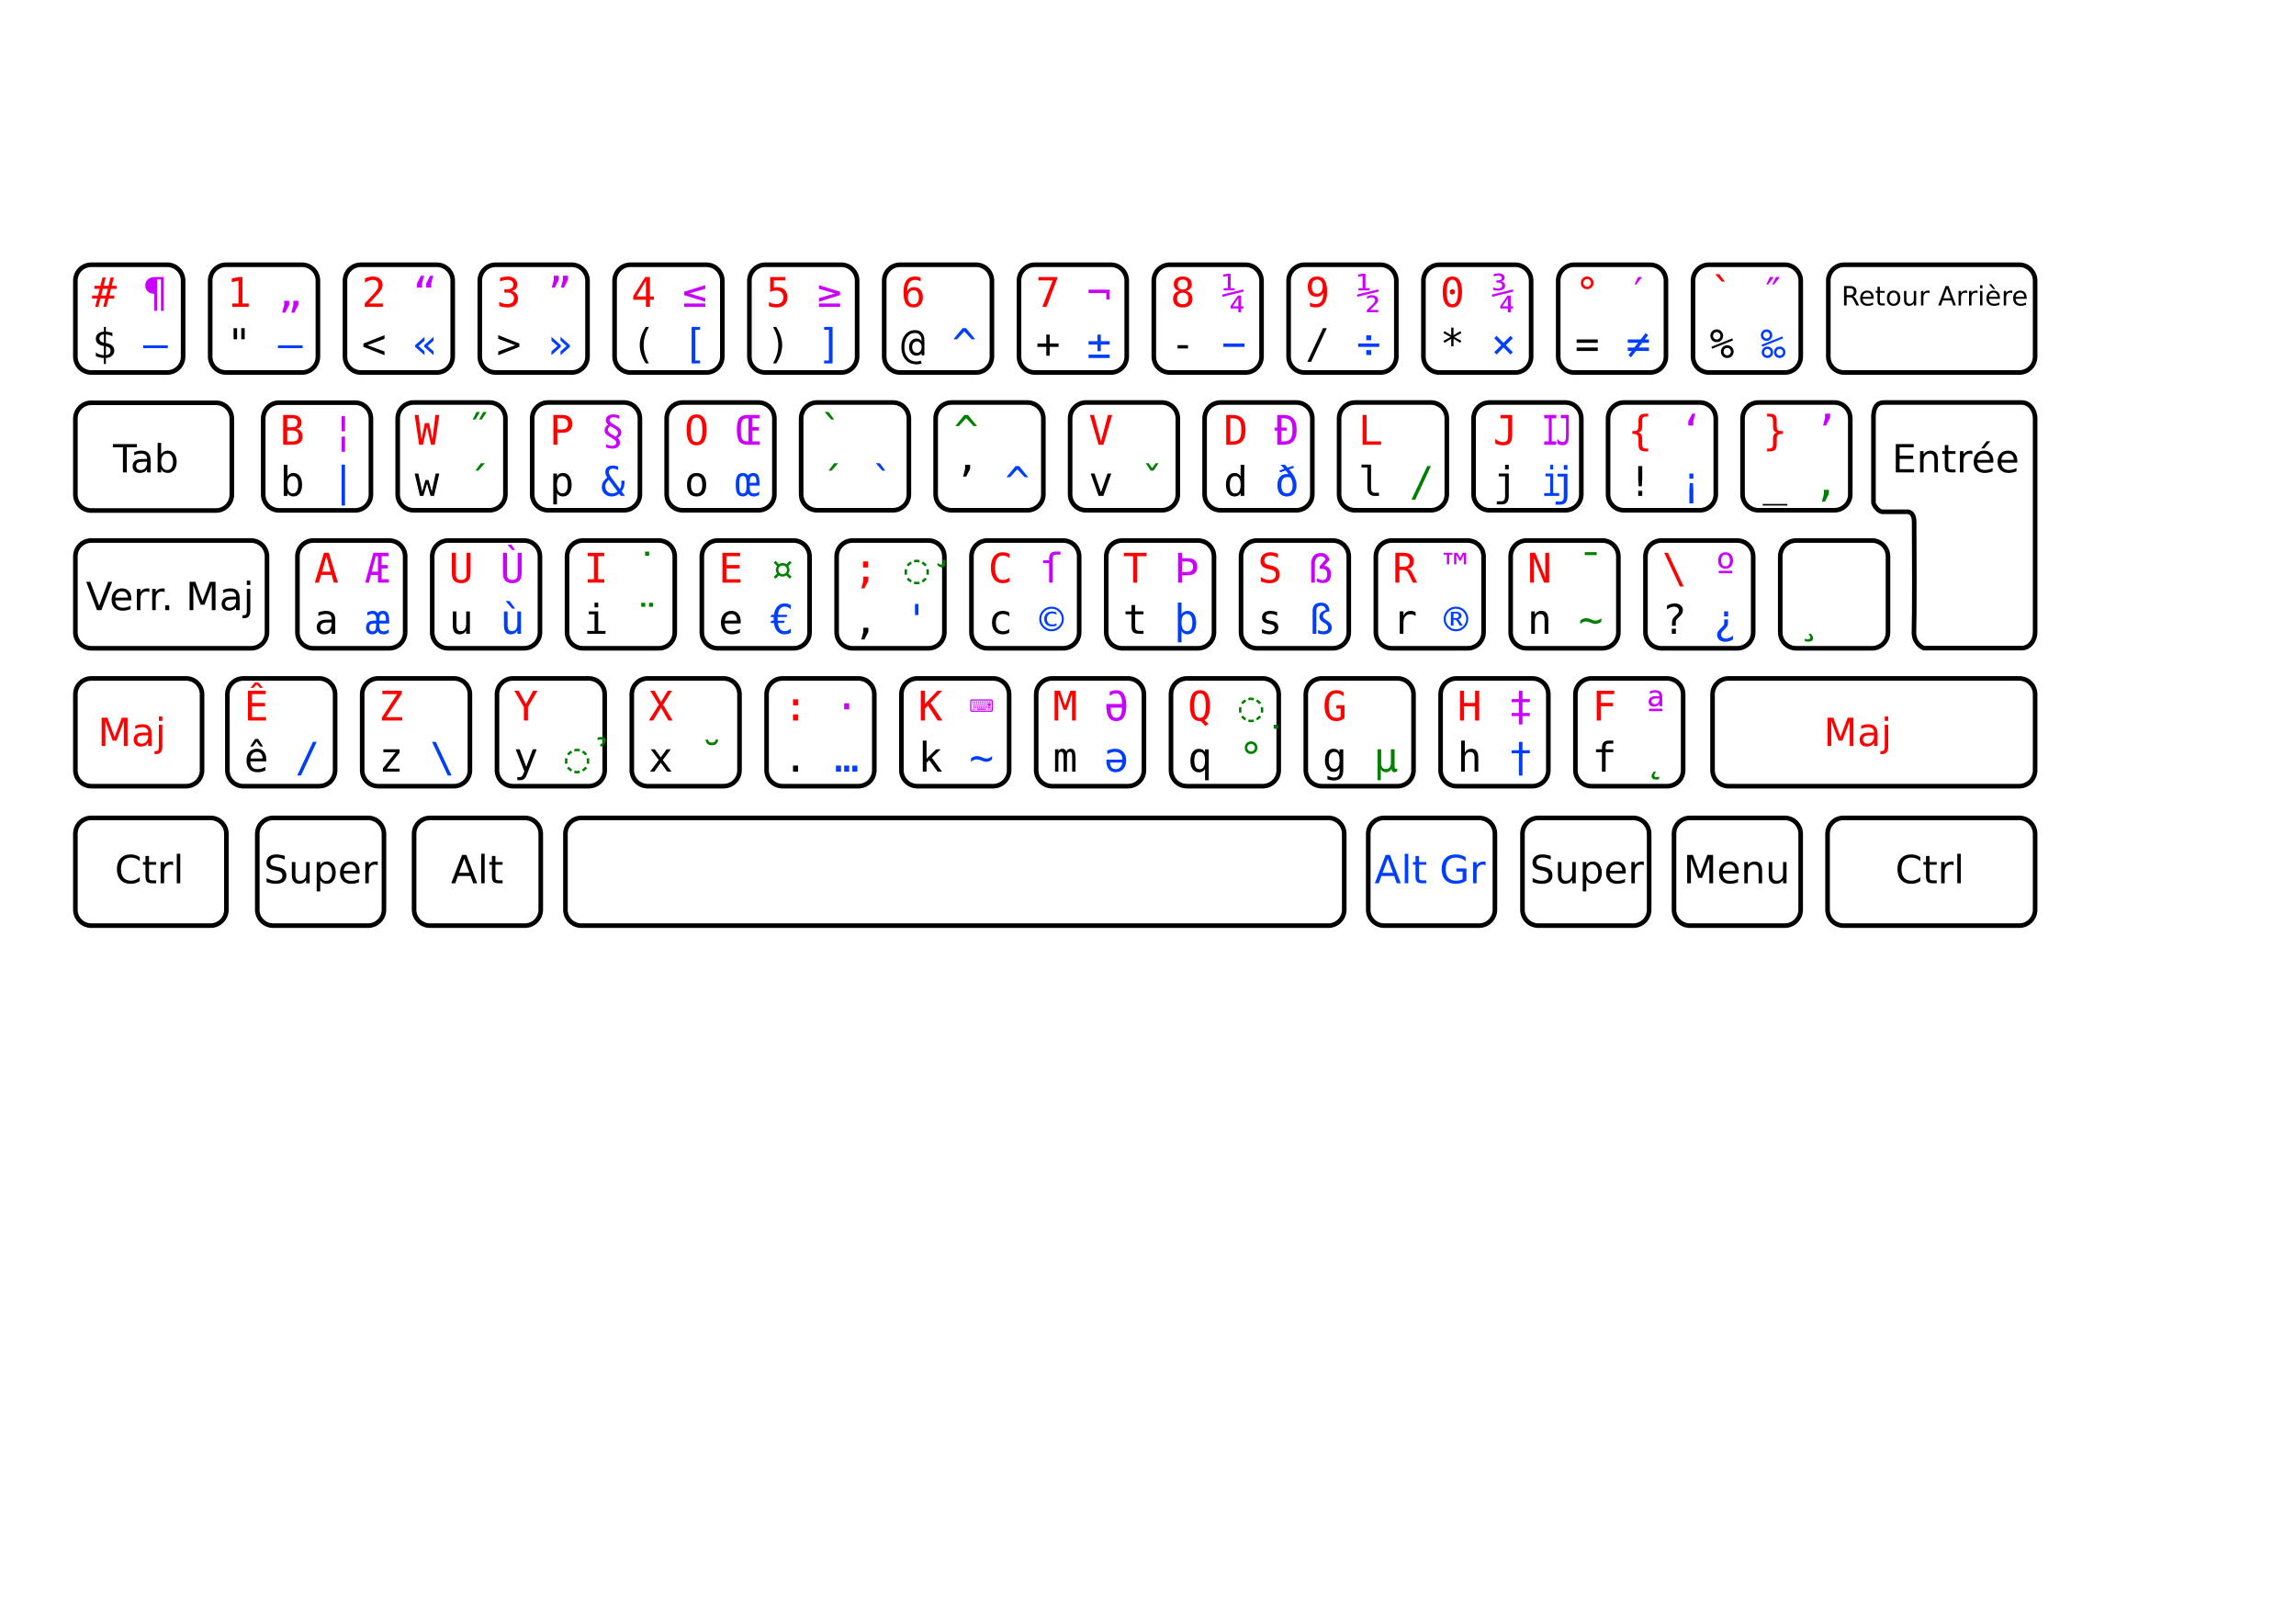
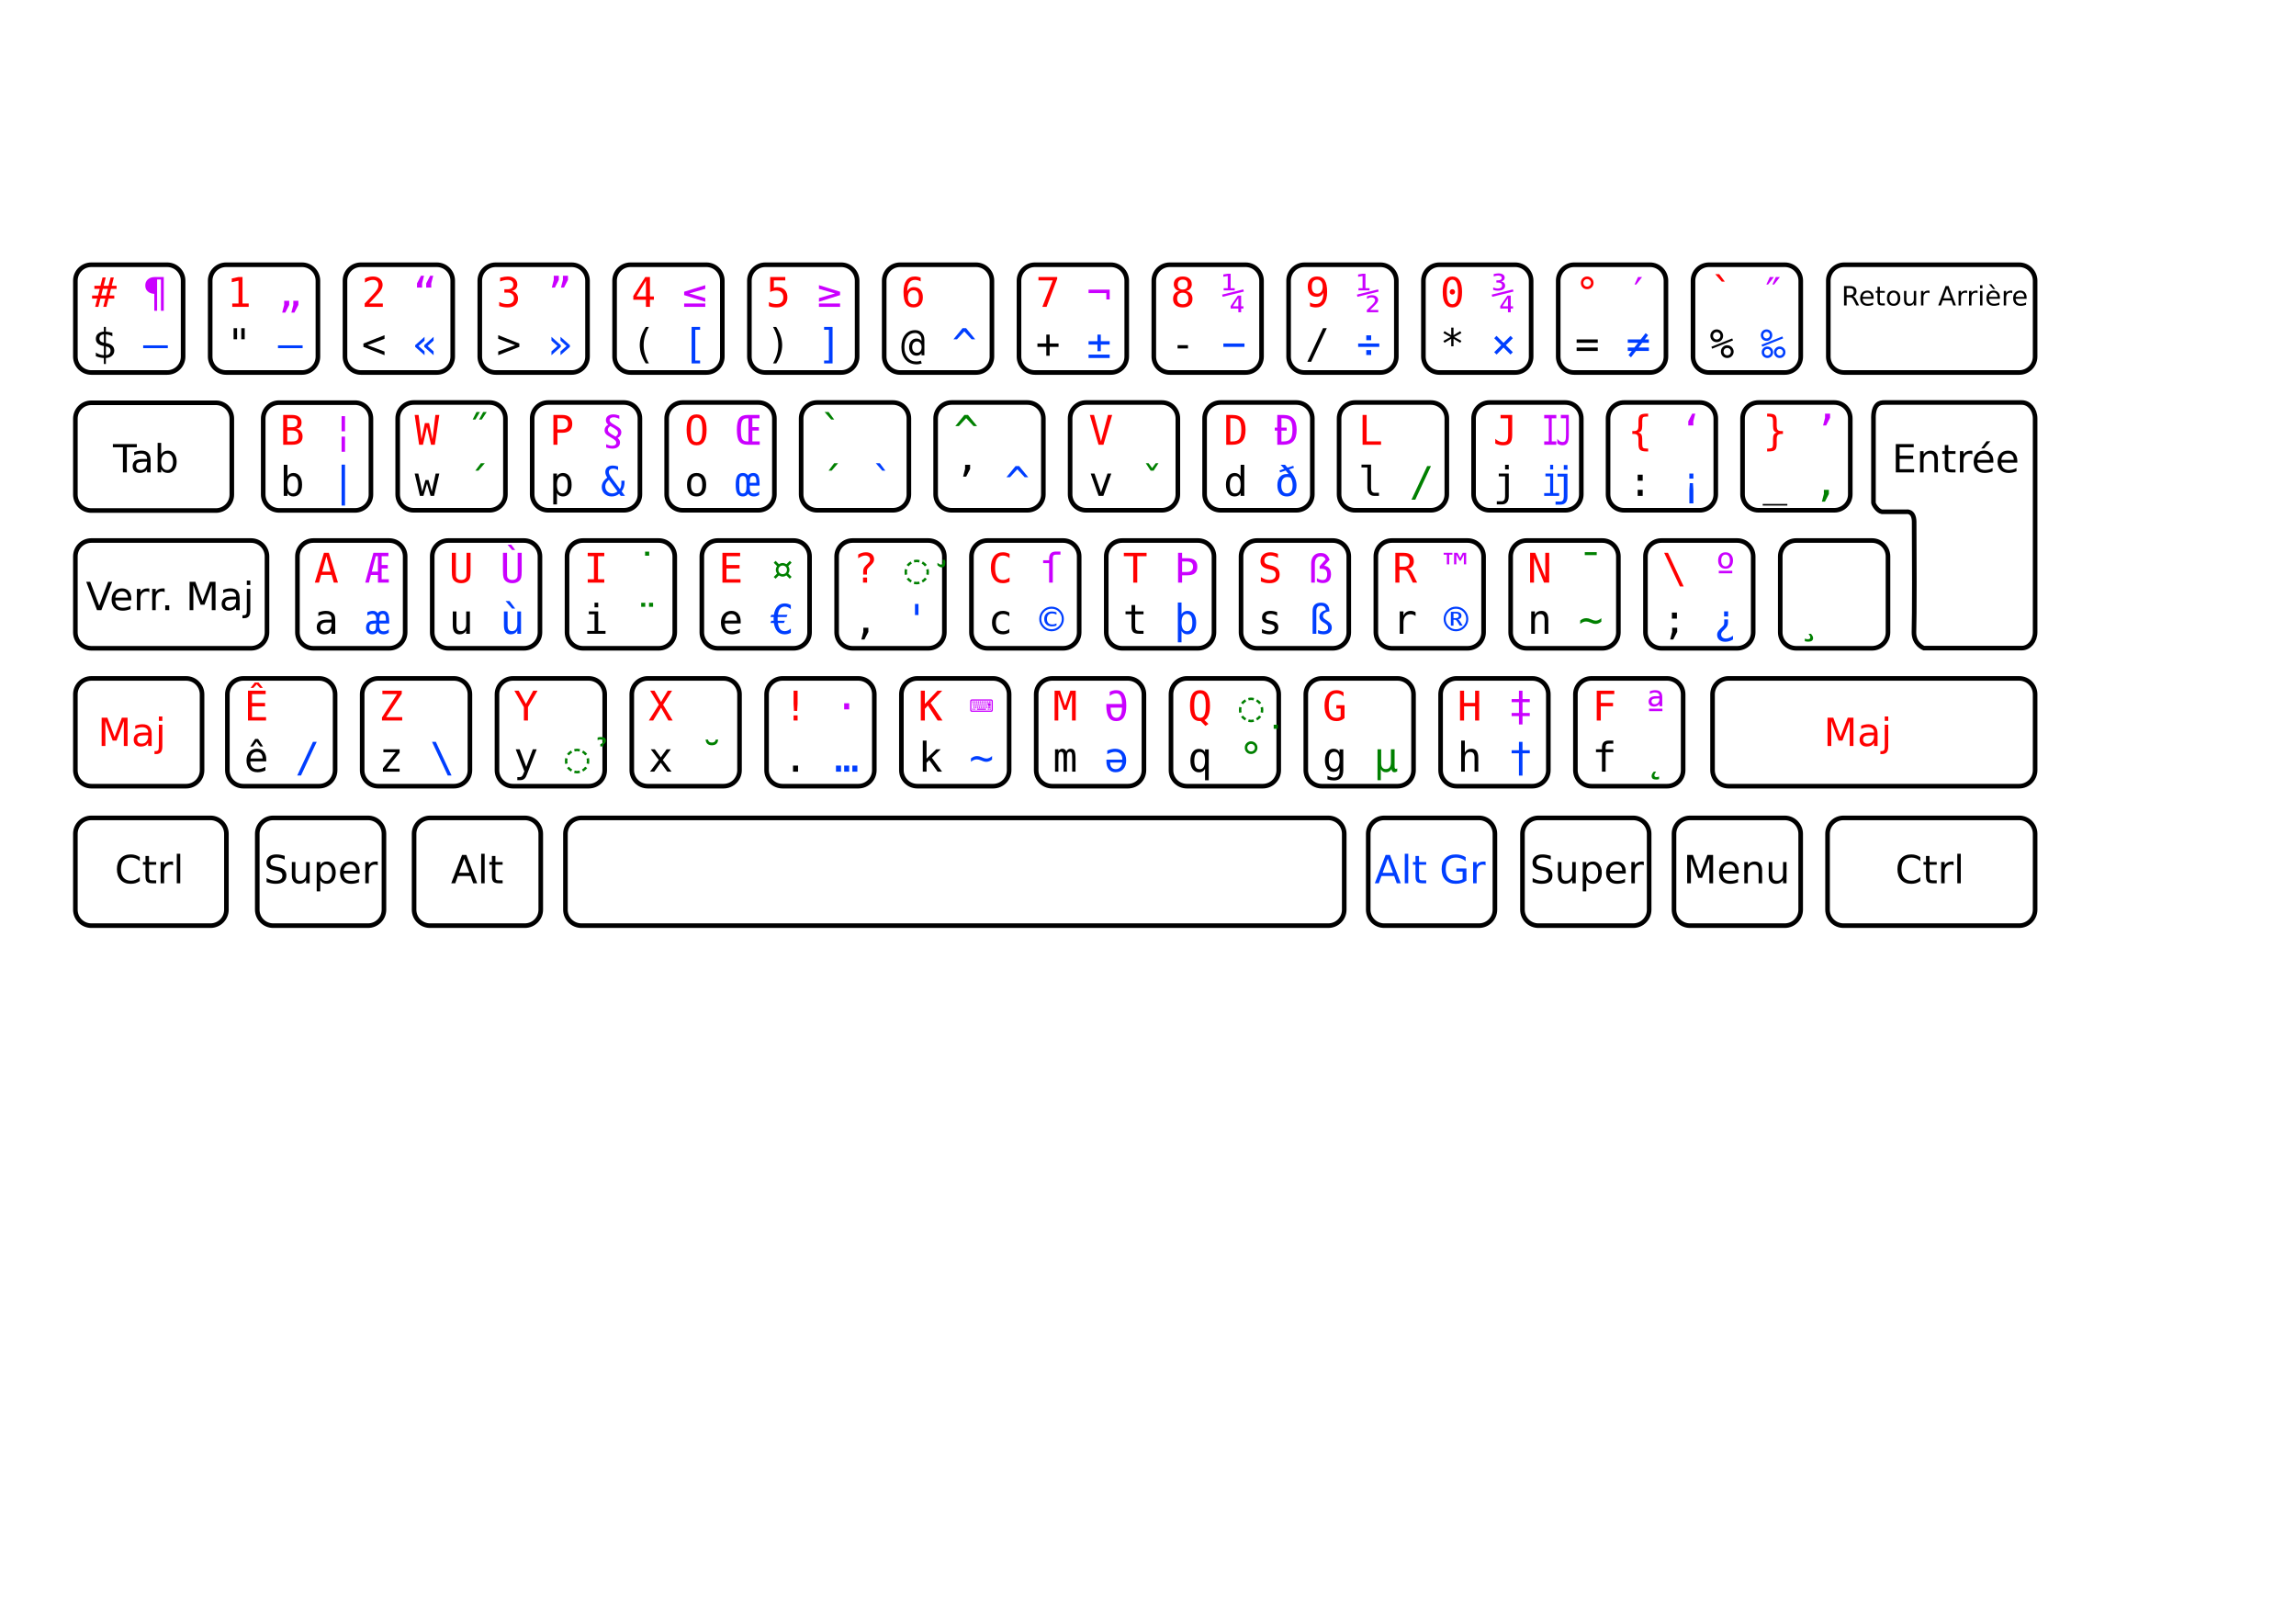
<svg xmlns="http://www.w3.org/2000/svg" width="297mm" height="210mm" id="svg3276">
  <defs id="defs3278" />
  <g id="layer1">
    <rect width="52.671" height="52.671" rx="7.785" x="36.853" y="129.416" style="opacity:1;fill:none;fill-opacity:1;stroke:#000000;stroke-width:2.25;stroke-linecap:square;stroke-linejoin:miter;stroke-miterlimit:4;stroke-dasharray:none;stroke-dashoffset:0;stroke-opacity:1" id="rect3285" />
    <rect width="52.671" height="52.671" rx="7.785" ry="7.785" x="102.758" y="129.416" style="fill:none;fill-opacity:1;stroke:#000000;stroke-width:2.25;stroke-linecap:square;stroke-linejoin:miter;stroke-miterlimit:4;stroke-dasharray:none;stroke-dashoffset:0;stroke-opacity:1" id="use3769" />
    <rect width="52.671" height="52.671" rx="7.785" ry="7.785" x="168.664" y="129.416" style="fill:none;fill-opacity:1;stroke:#000000;stroke-width:2.25;stroke-linecap:square;stroke-linejoin:miter;stroke-miterlimit:4;stroke-dasharray:none;stroke-dashoffset:0;stroke-opacity:1" id="use3771" />
    <rect width="52.671" height="52.671" rx="7.785" ry="7.785" x="234.569" y="129.416" style="fill:none;fill-opacity:1;stroke:#000000;stroke-width:2.25;stroke-linecap:square;stroke-linejoin:miter;stroke-miterlimit:4;stroke-dasharray:none;stroke-dashoffset:0;stroke-opacity:1" id="use3773" />
    <rect width="52.671" height="52.671" rx="7.785" ry="7.785" x="300.475" y="129.416" style="fill:none;fill-opacity:1;stroke:#000000;stroke-width:2.25;stroke-linecap:square;stroke-linejoin:miter;stroke-miterlimit:4;stroke-dasharray:none;stroke-dashoffset:0;stroke-opacity:1" id="use3775" />
    <rect width="52.671" height="52.671" rx="7.785" ry="7.785" x="366.38" y="129.416" style="fill:none;fill-opacity:1;stroke:#000000;stroke-width:2.25;stroke-linecap:square;stroke-linejoin:miter;stroke-miterlimit:4;stroke-dasharray:none;stroke-dashoffset:0;stroke-opacity:1" id="use3777" />
    <rect width="52.671" height="52.671" rx="7.785" ry="7.785" x="432.286" y="129.416" style="fill:none;fill-opacity:1;stroke:#000000;stroke-width:2.25;stroke-linecap:square;stroke-linejoin:miter;stroke-miterlimit:4;stroke-dasharray:none;stroke-dashoffset:0;stroke-opacity:1" id="use3779" />
    <rect width="52.671" height="52.671" rx="7.785" ry="7.785" x="498.192" y="129.416" style="fill:none;fill-opacity:1;stroke:#000000;stroke-width:2.25;stroke-linecap:square;stroke-linejoin:miter;stroke-miterlimit:4;stroke-dasharray:none;stroke-dashoffset:0;stroke-opacity:1" id="use3781" />
    <rect width="52.671" height="52.671" rx="7.785" ry="7.785" x="564.097" y="129.416" style="fill:none;fill-opacity:1;stroke:#000000;stroke-width:2.25;stroke-linecap:square;stroke-linejoin:miter;stroke-miterlimit:4;stroke-dasharray:none;stroke-dashoffset:0;stroke-opacity:1" id="use3783" />
    <rect width="52.671" height="52.671" rx="7.785" ry="7.785" x="630.003" y="129.416" style="fill:none;fill-opacity:1;stroke:#000000;stroke-width:2.25;stroke-linecap:square;stroke-linejoin:miter;stroke-miterlimit:4;stroke-dasharray:none;stroke-dashoffset:0;stroke-opacity:1" id="use3785" />
    <rect width="52.671" height="52.671" rx="7.785" ry="7.785" x="695.908" y="129.416" style="fill:none;fill-opacity:1;stroke:#000000;stroke-width:2.25;stroke-linecap:square;stroke-linejoin:miter;stroke-miterlimit:4;stroke-dasharray:none;stroke-dashoffset:0;stroke-opacity:1" id="use3787" />
    <rect width="52.671" height="52.671" rx="7.785" ry="7.785" x="761.814" y="129.416" style="fill:none;fill-opacity:1;stroke:#000000;stroke-width:2.25;stroke-linecap:square;stroke-linejoin:miter;stroke-miterlimit:4;stroke-dasharray:none;stroke-dashoffset:0;stroke-opacity:1" id="use3789" />
    <rect width="52.671" height="52.671" rx="7.785" ry="7.785" x="827.719" y="129.416" style="fill:none;fill-opacity:1;stroke:#000000;stroke-width:2.25;stroke-linecap:square;stroke-linejoin:miter;stroke-miterlimit:4;stroke-dasharray:none;stroke-dashoffset:0;stroke-opacity:1" id="use3791" />
    <rect width="52.671" height="52.671" rx="7.785" ry="7.785" x="128.682" y="196.819" style="fill:none;fill-opacity:1;stroke:#000000;stroke-width:2.25;stroke-linecap:square;stroke-linejoin:miter;stroke-miterlimit:4;stroke-dasharray:none;stroke-dashoffset:0;stroke-opacity:1" id="use3797" />
    <rect width="52.671" height="52.671" rx="7.785" ry="7.785" x="145.412" y="264.221" style="fill:none;fill-opacity:1;stroke:#000000;stroke-width:2.25;stroke-linecap:square;stroke-linejoin:miter;stroke-miterlimit:4;stroke-dasharray:none;stroke-dashoffset:0;stroke-opacity:1" id="use3799" />
    <rect width="52.671" height="52.671" rx="7.785" ry="7.785" x="194.432" y="196.754" style="fill:none;fill-opacity:1;stroke:#000000;stroke-width:2.25;stroke-linecap:square;stroke-linejoin:miter;stroke-miterlimit:4;stroke-dasharray:none;stroke-dashoffset:0;stroke-opacity:1" id="use3801" />
    <rect width="52.671" height="52.671" rx="7.785" ry="7.785" x="260.182" y="196.754" style="fill:none;fill-opacity:1;stroke:#000000;stroke-width:2.25;stroke-linecap:square;stroke-linejoin:miter;stroke-miterlimit:4;stroke-dasharray:none;stroke-dashoffset:0;stroke-opacity:1" id="use3803" />
    <rect width="52.671" height="52.671" rx="7.785" ry="7.785" x="325.932" y="196.754" style="fill:none;fill-opacity:1;stroke:#000000;stroke-width:2.25;stroke-linecap:square;stroke-linejoin:miter;stroke-miterlimit:4;stroke-dasharray:none;stroke-dashoffset:0;stroke-opacity:1" id="use3805" />
    <rect width="52.671" height="52.671" rx="7.785" ry="7.785" x="391.683" y="196.754" style="fill:none;fill-opacity:1;stroke:#000000;stroke-width:2.25;stroke-linecap:square;stroke-linejoin:miter;stroke-miterlimit:4;stroke-dasharray:none;stroke-dashoffset:0;stroke-opacity:1" id="use3807" />
    <rect width="52.671" height="52.671" rx="7.785" ry="7.785" x="457.433" y="196.754" style="fill:none;fill-opacity:1;stroke:#000000;stroke-width:2.25;stroke-linecap:square;stroke-linejoin:miter;stroke-miterlimit:4;stroke-dasharray:none;stroke-dashoffset:0;stroke-opacity:1" id="use3809" />
    <rect width="52.671" height="52.671" rx="7.785" ry="7.785" x="523.183" y="196.754" style="fill:none;fill-opacity:1;stroke:#000000;stroke-width:2.25;stroke-linecap:square;stroke-linejoin:miter;stroke-miterlimit:4;stroke-dasharray:none;stroke-dashoffset:0;stroke-opacity:1" id="use3811" />
    <rect width="52.671" height="52.671" rx="7.785" ry="7.785" x="588.933" y="196.754" style="fill:none;fill-opacity:1;stroke:#000000;stroke-width:2.25;stroke-linecap:square;stroke-linejoin:miter;stroke-miterlimit:4;stroke-dasharray:none;stroke-dashoffset:0;stroke-opacity:1" id="use3813" />
    <rect width="52.671" height="52.671" rx="7.785" ry="7.785" x="654.683" y="196.754" style="fill:none;fill-opacity:1;stroke:#000000;stroke-width:2.25;stroke-linecap:square;stroke-linejoin:miter;stroke-miterlimit:4;stroke-dasharray:none;stroke-dashoffset:0;stroke-opacity:1" id="use3815" />
    <rect width="52.671" height="52.671" rx="7.785" ry="7.785" x="720.433" y="196.754" style="fill:none;fill-opacity:1;stroke:#000000;stroke-width:2.25;stroke-linecap:square;stroke-linejoin:miter;stroke-miterlimit:4;stroke-dasharray:none;stroke-dashoffset:0;stroke-opacity:1" id="use3817" />
    <rect width="52.671" height="52.671" rx="7.785" ry="7.785" x="786.184" y="196.754" style="fill:none;fill-opacity:1;stroke:#000000;stroke-width:2.25;stroke-linecap:square;stroke-linejoin:miter;stroke-miterlimit:4;stroke-dasharray:none;stroke-dashoffset:0;stroke-opacity:1" id="use3819" />
    <rect width="52.671" height="52.671" rx="7.785" ry="7.785" x="851.934" y="196.754" style="fill:none;fill-opacity:1;stroke:#000000;stroke-width:2.25;stroke-linecap:square;stroke-linejoin:miter;stroke-miterlimit:4;stroke-dasharray:none;stroke-dashoffset:0;stroke-opacity:1" id="use3821" />
    <rect width="52.671" height="52.671" rx="7.785" ry="7.785" x="111.165" y="331.624" style="fill:none;fill-opacity:1;stroke:#000000;stroke-width:2.25;stroke-linecap:square;stroke-linejoin:miter;stroke-miterlimit:4;stroke-dasharray:none;stroke-dashoffset:0;stroke-opacity:1" id="use3847" />
    <rect width="52.671" height="52.671" rx="7.785" ry="7.785" x="211.317" y="264.221" style="fill:none;fill-opacity:1;stroke:#000000;stroke-width:2.25;stroke-linecap:square;stroke-linejoin:miter;stroke-miterlimit:4;stroke-dasharray:none;stroke-dashoffset:0;stroke-opacity:1" id="use3849" />
    <rect width="52.671" height="52.671" rx="7.785" ry="7.785" x="277.223" y="264.221" style="fill:none;fill-opacity:1;stroke:#000000;stroke-width:2.25;stroke-linecap:square;stroke-linejoin:miter;stroke-miterlimit:4;stroke-dasharray:none;stroke-dashoffset:0;stroke-opacity:1" id="use3851" />
    <rect width="52.671" height="52.671" rx="7.785" ry="7.785" x="343.128" y="264.221" style="fill:none;fill-opacity:1;stroke:#000000;stroke-width:2.25;stroke-linecap:square;stroke-linejoin:miter;stroke-miterlimit:4;stroke-dasharray:none;stroke-dashoffset:0;stroke-opacity:1" id="use3853" />
    <rect width="52.671" height="52.671" rx="7.785" ry="7.785" x="409.034" y="264.221" style="fill:none;fill-opacity:1;stroke:#000000;stroke-width:2.25;stroke-linecap:square;stroke-linejoin:miter;stroke-miterlimit:4;stroke-dasharray:none;stroke-dashoffset:0;stroke-opacity:1" id="use3855" />
    <rect width="52.671" height="52.671" rx="7.785" ry="7.785" x="474.939" y="264.221" style="fill:none;fill-opacity:1;stroke:#000000;stroke-width:2.25;stroke-linecap:square;stroke-linejoin:miter;stroke-miterlimit:4;stroke-dasharray:none;stroke-dashoffset:0;stroke-opacity:1" id="use3857" />
    <rect width="52.671" height="52.671" rx="7.785" ry="7.785" x="540.845" y="264.221" style="fill:none;fill-opacity:1;stroke:#000000;stroke-width:2.25;stroke-linecap:square;stroke-linejoin:miter;stroke-miterlimit:4;stroke-dasharray:none;stroke-dashoffset:0;stroke-opacity:1" id="use3859" />
    <rect width="52.671" height="52.671" rx="7.785" ry="7.785" x="606.75" y="264.221" style="fill:none;fill-opacity:1;stroke:#000000;stroke-width:2.25;stroke-linecap:square;stroke-linejoin:miter;stroke-miterlimit:4;stroke-dasharray:none;stroke-dashoffset:0;stroke-opacity:1" id="use3861" />
    <rect width="52.671" height="52.671" rx="7.785" ry="7.785" x="672.656" y="264.221" style="fill:none;fill-opacity:1;stroke:#000000;stroke-width:2.25;stroke-linecap:square;stroke-linejoin:miter;stroke-miterlimit:4;stroke-dasharray:none;stroke-dashoffset:0;stroke-opacity:1" id="use3863" />
    <rect width="52.671" height="52.671" rx="7.785" ry="7.785" x="738.561" y="264.221" style="fill:none;fill-opacity:1;stroke:#000000;stroke-width:2.25;stroke-linecap:square;stroke-linejoin:miter;stroke-miterlimit:4;stroke-dasharray:none;stroke-dashoffset:0;stroke-opacity:1" id="use3865" />
    <rect width="52.671" height="52.671" rx="7.785" ry="7.785" x="804.467" y="264.221" style="fill:none;fill-opacity:1;stroke:#000000;stroke-width:2.25;stroke-linecap:square;stroke-linejoin:miter;stroke-miterlimit:4;stroke-dasharray:none;stroke-dashoffset:0;stroke-opacity:1" id="use3867" />
    <rect width="52.671" height="52.671" rx="7.785" ry="7.785" x="870.372" y="264.221" style="fill:none;fill-opacity:1;stroke:#000000;stroke-width:2.25;stroke-linecap:square;stroke-linejoin:miter;stroke-miterlimit:4;stroke-dasharray:none;stroke-dashoffset:0;stroke-opacity:1" id="use3869" />
    <rect width="52.671" height="52.671" rx="7.785" ry="7.785" x="177.071" y="331.624" style="fill:none;fill-opacity:1;stroke:#000000;stroke-width:2.25;stroke-linecap:square;stroke-linejoin:miter;stroke-miterlimit:4;stroke-dasharray:none;stroke-dashoffset:0;stroke-opacity:1" id="use3899" />
    <rect width="52.671" height="52.671" rx="7.785" ry="7.785" x="242.976" y="331.624" style="fill:none;fill-opacity:1;stroke:#000000;stroke-width:2.25;stroke-linecap:square;stroke-linejoin:miter;stroke-miterlimit:4;stroke-dasharray:none;stroke-dashoffset:0;stroke-opacity:1" id="use3901" />
    <rect width="52.671" height="52.671" rx="7.785" ry="7.785" x="308.882" y="331.624" style="fill:none;fill-opacity:1;stroke:#000000;stroke-width:2.25;stroke-linecap:square;stroke-linejoin:miter;stroke-miterlimit:4;stroke-dasharray:none;stroke-dashoffset:0;stroke-opacity:1" id="use3903" />
    <rect width="52.671" height="52.671" rx="7.785" ry="7.785" x="374.787" y="331.624" style="fill:none;fill-opacity:1;stroke:#000000;stroke-width:2.25;stroke-linecap:square;stroke-linejoin:miter;stroke-miterlimit:4;stroke-dasharray:none;stroke-dashoffset:0;stroke-opacity:1" id="use3905" />
    <rect width="52.671" height="52.671" rx="7.785" ry="7.785" x="440.693" y="331.624" style="fill:none;fill-opacity:1;stroke:#000000;stroke-width:2.25;stroke-linecap:square;stroke-linejoin:miter;stroke-miterlimit:4;stroke-dasharray:none;stroke-dashoffset:0;stroke-opacity:1" id="use3907" />
    <rect width="52.671" height="52.671" rx="7.785" ry="7.785" x="506.598" y="331.624" style="fill:none;fill-opacity:1;stroke:#000000;stroke-width:2.25;stroke-linecap:square;stroke-linejoin:miter;stroke-miterlimit:4;stroke-dasharray:none;stroke-dashoffset:0;stroke-opacity:1" id="use3909" />
    <rect width="52.671" height="52.671" rx="7.785" ry="7.785" x="572.504" y="331.624" style="fill:none;fill-opacity:1;stroke:#000000;stroke-width:2.25;stroke-linecap:square;stroke-linejoin:miter;stroke-miterlimit:4;stroke-dasharray:none;stroke-dashoffset:0;stroke-opacity:1" id="use3911" />
    <rect width="52.671" height="52.671" rx="7.785" ry="7.785" x="638.409" y="331.624" style="fill:none;fill-opacity:1;stroke:#000000;stroke-width:2.25;stroke-linecap:square;stroke-linejoin:miter;stroke-miterlimit:4;stroke-dasharray:none;stroke-dashoffset:0;stroke-opacity:1" id="use3913" />
    <rect width="52.671" height="52.671" rx="7.785" ry="7.785" x="704.315" y="331.624" style="fill:none;fill-opacity:1;stroke:#000000;stroke-width:2.25;stroke-linecap:square;stroke-linejoin:miter;stroke-miterlimit:4;stroke-dasharray:none;stroke-dashoffset:0;stroke-opacity:1" id="use3915" />
    <rect width="52.671" height="52.671" rx="7.785" ry="7.785" x="770.22" y="331.624" style="fill:none;fill-opacity:1;stroke:#000000;stroke-width:2.25;stroke-linecap:square;stroke-linejoin:miter;stroke-miterlimit:4;stroke-dasharray:none;stroke-dashoffset:0;stroke-opacity:1" id="use3917" />
    <rect width="76.484" height="52.671" rx="7.785" ry="7.785" x="36.853" y="196.884" style="opacity:1;fill:none;fill-opacity:1;stroke:#000000;stroke-width:2.25;stroke-linecap:square;stroke-linejoin:miter;stroke-miterlimit:4;stroke-dasharray:none;stroke-dashoffset:0;stroke-opacity:1" id="rect3921" />
    <rect width="93.681" height="52.671" rx="7.785" ry="7.785" x="36.853" y="264.221" style="opacity:1;fill:none;fill-opacity:1;stroke:#000000;stroke-width:2.25;stroke-linecap:square;stroke-linejoin:miter;stroke-miterlimit:4;stroke-dasharray:none;stroke-dashoffset:0;stroke-opacity:1" id="rect3923" />
    <rect width="61.932" height="52.671" rx="7.785" ry="7.785" x="36.853" y="331.624" style="opacity:1;fill:none;fill-opacity:1;stroke:#000000;stroke-width:2.25;stroke-linecap:square;stroke-linejoin:miter;stroke-miterlimit:4;stroke-dasharray:none;stroke-dashoffset:0;stroke-opacity:1" id="rect3925" />
    <rect width="73.838" height="52.671" rx="7.785" ry="7.785" x="36.853" y="399.804" style="opacity:1;fill:none;fill-opacity:1;stroke:#000000;stroke-width:2.25;stroke-linecap:square;stroke-linejoin:miter;stroke-miterlimit:4;stroke-dasharray:none;stroke-dashoffset:0;stroke-opacity:1" id="rect4021" />
    <rect width="61.932" height="52.671" rx="7.785" ry="7.785" x="125.783" y="399.804" style="opacity:1;fill:none;fill-opacity:1;stroke:#000000;stroke-width:2.25;stroke-linecap:square;stroke-linejoin:miter;stroke-miterlimit:4;stroke-dasharray:none;stroke-dashoffset:0;stroke-opacity:1" id="rect4023" />
    <rect width="61.932" height="52.671" rx="7.785" ry="7.785" x="202.448" y="399.804" style="opacity:1;fill:none;fill-opacity:1;stroke:#000000;stroke-width:2.25;stroke-linecap:square;stroke-linejoin:miter;stroke-miterlimit:4;stroke-dasharray:none;stroke-dashoffset:0;stroke-opacity:1" id="rect4025" />
    <rect width="380.751" height="52.671" rx="7.785" ry="7.785" x="276.448" y="399.804" style="opacity:1;fill:none;fill-opacity:1;stroke:#000000;stroke-width:2.25;stroke-linecap:square;stroke-linejoin:miter;stroke-miterlimit:4;stroke-dasharray:none;stroke-dashoffset:0;stroke-opacity:1" id="rect4027" />
    <rect width="61.932" height="52.671" rx="7.785" ry="7.785" x="668.935" y="399.804" style="opacity:1;fill:none;fill-opacity:1;stroke:#000000;stroke-width:2.25;stroke-linecap:square;stroke-linejoin:miter;stroke-miterlimit:4;stroke-dasharray:none;stroke-dashoffset:0;stroke-opacity:1" id="rect4029" />
    <rect width="61.932" height="52.671" rx="7.785" ry="7.785" x="744.34" y="399.804" style="opacity:1;fill:none;fill-opacity:1;stroke:#000000;stroke-width:2.25;stroke-linecap:square;stroke-linejoin:miter;stroke-miterlimit:4;stroke-dasharray:none;stroke-dashoffset:0;stroke-opacity:1" id="rect4031" />
    <rect width="61.932" height="52.671" rx="7.785" ry="7.785" x="818.423" y="399.804" style="opacity:1;fill:none;fill-opacity:1;stroke:#000000;stroke-width:2.25;stroke-linecap:square;stroke-linejoin:miter;stroke-miterlimit:4;stroke-dasharray:none;stroke-dashoffset:0;stroke-opacity:1" id="rect4033" />
    <rect width="101.476" height="52.671" rx="7.785" ry="7.785" x="893.495" y="399.804" style="opacity:1;fill:none;fill-opacity:1;stroke:#000000;stroke-width:2.25;stroke-linecap:square;stroke-linejoin:miter;stroke-miterlimit:4;stroke-dasharray:none;stroke-dashoffset:0;stroke-opacity:1" id="rect4035" />
    <rect width="101.107" height="52.671" rx="7.785" ry="7.785" x="893.864" y="129.416" style="fill:none;fill-opacity:1;stroke:#000000;stroke-width:2.25;stroke-linecap:square;stroke-linejoin:miter;stroke-miterlimit:4;stroke-dasharray:none;stroke-dashoffset:0;stroke-opacity:1" id="rect4037" />
    <path d="M 988.477,196.754 C 992.074,196.754 994.971,200.226 994.971,204.539 L 994.971,309.012 C 994.971,313.325 992.074,316.797 988.477,316.797 L 940.54,316.797 C 940.54,316.797 935.63,314.892 935.738,309.012 C 936.002,302.563 935.951,268.096 935.835,254.997 C 935.719,249.495 932.051,250.165 932.051,250.165 L 920.062,250.165 C 917.844,249.785 915.942,246.485 915.942,245.741 C 915.942,235.499 915.942,195.894 915.942,205.366 C 915.618,197.026 919.266,196.754 921.336,196.754 C 938.042,196.754 988.477,196.754 988.477,196.754 z " style="fill:none;fill-opacity:1;stroke:#000000;stroke-width:2.25;stroke-linecap:square;stroke-linejoin:miter;stroke-miterlimit:4;stroke-dashoffset:0;stroke-opacity:1" id="rect4039" />
    <rect width="157.702" height="52.671" rx="7.785" ry="7.785" x="837.269" y="331.624" style="opacity:1;fill:none;fill-opacity:1;stroke:#000000;stroke-width:2.25;stroke-linecap:square;stroke-linejoin:miter;stroke-miterlimit:4;stroke-dasharray:none;stroke-dashoffset:0;stroke-opacity:1" id="rect4048" />
    <text x="55.246" y="230.919" style="font-size:19px;fill:#000000;font-family:DejaVu Sans" id="text69">Tab</text>
    <text x="42" y="298.25" style="font-size:19px;fill:#000000;font-family:DejaVu Sans" id="text71">Verr. Maj</text>
    <text x="47.834" y="364.663" style="font-size:19px;fill:#ff0000;font-family:DejaVu Sans" id="text73">Maj</text>
    <text x="56.096" y="431.763" style="font-size:19px;fill:#000000;font-family:DejaVu Sans" id="text75">Ctrl</text>
    <text x="129.021" y="431.763" style="font-size:19px;fill:#000000;font-family:DejaVu Sans" id="text77">Super</text>
    <text x="220.452" y="431.763" style="font-size:19px;fill:#000000;font-family:DejaVu Sans" id="text79">Alt</text>
    <text x="672" y="431.763" style="font-size:19px;fill:#003eff;font-family:DejaVu Sans" id="text81">Alt Gr</text>
    <text x="748" y="431.763" style="font-size:19px;fill:#000000;font-family:DejaVu Sans" id="text83">Super</text>
    <text x="823" y="431.763" style="font-size:19px;fill:#000000;font-family:DejaVu Sans" id="text85">Menu</text>
    <text x="926.602" y="431.763" style="font-size:19px;fill:#000000;font-family:DejaVu Sans" id="text87">Ctrl</text>
    <text x="891.625" y="364.663" style="font-size:19px;fill:#ff0000;font-family:DejaVu Sans" id="text89">Maj</text>
    <text x="925" y="230.919" style="font-size:19px;fill:#000000;font-family:DejaVu Sans" id="text91">Entrée</text>
    <text x="900.267" y="149.318" style="font-size:13px;fill:#000000;font-family:DejaVu Sans" id="text93">Retour Arrière</text>
    <text x="820.884" y="242.403" style="font-size:20px;fill:#003eff;font-family:DejaVu Sans Mono">¡</text>
    <text x="333.622" y="175.0" style="font-size:20px;fill:#003eff;font-family:DejaVu Sans Mono">[</text>
    <text x="514.746" y="352.208" style="font-size:20px;fill:#ff0000;font-family:DejaVu Sans Mono">M</text>
    <text x="448.84" y="352.208" style="font-size:20px;fill:#ff0000;font-family:DejaVu Sans Mono">K</text>
    <text x="342.029" y="352.208" style="font-size:20px;fill:#ca00ff;font-family:DejaVu Sans Mono" />
    <text x="835.866" y="175.0" style="font-size:20px;fill:#000000;font-family:DejaVu Sans Mono">%</text>
    <text x="359.546" y="242.403" style="font-size:20px;fill:#003eff;font-family:DejaVu Sans Mono">œ</text>
    <text x="605.651" y="352.208" style="font-size:20px;fill:#008000;font-family:DejaVu Sans Mono">̣</text>
    <text x="45.0" y="175.0" style="font-size:20px;fill:#000000;font-family:DejaVu Sans Mono">$</text>
    <text x="440.433" y="150.0" style="font-size:20px;fill:#ff0000;font-family:DejaVu Sans Mono">6</text>
    <text x="664.073" y="242.403" style="font-size:20px;fill:#000000;font-family:DejaVu Sans Mono">l</text>
    <text x="598.168" y="242.403" style="font-size:20px;fill:#000000;font-family:DejaVu Sans Mono">d</text>
    <text x="268.64" y="242.403" style="font-size:20px;fill:#000000;font-family:DejaVu Sans Mono">p</text>
    <text x="202.734" y="242.403" style="font-size:20px;fill:#000000;font-family:DejaVu Sans Mono">w</text>
    <text x="136.829" y="242.403" style="font-size:20px;fill:#000000;font-family:DejaVu Sans Mono">b</text>
    <text x="532.262" y="242.403" style="font-size:20px;fill:#000000;font-family:DejaVu Sans Mono">v</text>
    <text x="466.357" y="242.403" style="font-size:20px;fill:#000000;font-family:DejaVu Sans Mono">’</text>
    <text x="400.451" y="242.403" style="font-size:20px;fill:#008000;font-family:DejaVu Sans Mono">´</text>
    <text x="334.546" y="242.403" style="font-size:20px;fill:#000000;font-family:DejaVu Sans Mono">o</text>
    <text x="374.528" y="150.0" style="font-size:20px;fill:#ff0000;font-family:DejaVu Sans Mono">5</text>
    <text x="178.559" y="284.805" style="font-size:20px;fill:#ca00ff;font-family:DejaVu Sans Mono">Æ</text>
    <text x="573.992" y="284.805" style="font-size:20px;fill:#ca00ff;font-family:DejaVu Sans Mono">Þ</text>
-     <text x="417.181" y="284.805" style="font-size:20px;fill:#ff0000;font-family:DejaVu Sans Mono">;</text>
+     <text x="417.181" y="284.805" style="font-size:20px;fill:#ff0000;font-family:DejaVu Sans Mono">?</text>
    <text x="689.073" y="242.403" style="font-size:20px;fill:#008000;font-family:DejaVu Sans Mono">/</text>
    <text x="837.614" y="309.805" style="font-size:20px;fill:#003eff;font-family:DejaVu Sans Mono">¿</text>
    <text x="506.339" y="150.0" style="font-size:20px;fill:#ff0000;font-family:DejaVu Sans Mono">7</text>
    <text x="508.086" y="309.805" style="font-size:20px;fill:#003eff;font-family:DejaVu Sans Mono">©</text>
    <text x="267.717" y="175.0" style="font-size:20px;fill:#003eff;font-family:DejaVu Sans Mono">»</text>
    <text x="903.519" y="284.805" style="font-size:20px;fill:#ca00ff;font-family:DejaVu Sans Mono"> </text>
    <text x="729.979" y="217.403" style="font-size:20px;fill:#ff0000;font-family:DejaVu Sans Mono">J</text>
    <text x="754.979" y="217.403" style="font-size:20px;fill:#ca00ff;font-family:DejaVu Sans Mono">Ĳ</text>
    <text x="861.79" y="217.403" style="font-size:20px;fill:#ff0000;font-family:DejaVu Sans Mono">}</text>
    <text x="778.368" y="352.208" style="font-size:20px;fill:#ff0000;font-family:DejaVu Sans Mono">F</text>
    <text x="473.84" y="377.208" style="font-size:20px;fill:#003eff;font-family:DejaVu Sans Mono">~</text>
    <text x="442.181" y="284.805" style="font-size:20px;fill:#008000;font-family:DejaVu Sans Mono">̛</text>
    <text x="671.557" y="352.208" style="font-size:20px;fill:#ca00ff;font-family:DejaVu Sans Mono" />
    <text x="771.708" y="309.805" style="font-size:20px;fill:#008000;font-family:DejaVu Sans Mono">~</text>
    <text x="614.897" y="284.805" style="font-size:20px;fill:#ff0000;font-family:DejaVu Sans Mono">S</text>
    <text x="548.992" y="284.805" style="font-size:20px;fill:#ff0000;font-family:DejaVu Sans Mono">T</text>
    <text x="663.15" y="175.0" style="font-size:20px;fill:#003eff;font-family:DejaVu Sans Mono">÷</text>
    <text x="680.803" y="284.805" style="font-size:20px;fill:#ff0000;font-family:DejaVu Sans Mono">R</text>
    <text x="712.462" y="352.208" style="font-size:20px;fill:#ff0000;font-family:DejaVu Sans Mono">H</text>
    <text x="227.734" y="217.403" style="font-size:20px;fill:#008000;font-family:DejaVu Sans Mono">˝</text>
    <text x="557.262" y="242.403" style="font-size:20px;fill:#008000;font-family:DejaVu Sans Mono">ˇ</text>
    <text x="572.244" y="150.0" style="font-size:20px;fill:#ff0000;font-family:DejaVu Sans Mono">8</text>
    <text x="359.546" y="217.403" style="font-size:20px;fill:#ca00ff;font-family:DejaVu Sans Mono">Œ</text>
    <text x="860.866" y="175.0" style="font-size:20px;fill:#003eff;font-family:DejaVu Sans Mono">‰</text>
    <text x="639.897" y="309.805" style="font-size:20px;fill:#003eff;font-family:DejaVu Sans Mono">ß</text>
    <text x="400.451" y="217.403" style="font-size:20px;fill:#008000;font-family:DejaVu Sans Mono">`</text>
    <text x="351.275" y="309.805" style="font-size:20px;fill:#000000;font-family:DejaVu Sans Mono">e</text>
    <text x="417.181" y="309.805" style="font-size:20px;fill:#000000;font-family:DejaVu Sans Mono">,</text>
    <text x="483.086" y="309.805" style="font-size:20px;fill:#000000;font-family:DejaVu Sans Mono">c</text>
    <text x="548.992" y="309.805" style="font-size:20px;fill:#000000;font-family:DejaVu Sans Mono">t</text>
    <text x="671.557" y="377.208" style="font-size:20px;fill:#008000;font-family:DejaVu Sans Mono">µ</text>
    <text x="153.559" y="309.805" style="font-size:20px;fill:#000000;font-family:DejaVu Sans Mono">a</text>
    <text x="219.464" y="309.805" style="font-size:20px;fill:#000000;font-family:DejaVu Sans Mono">u</text>
    <text x="285.37" y="309.805" style="font-size:20px;fill:#000000;font-family:DejaVu Sans Mono">i</text>
    <text x="623.168" y="242.403" style="font-size:20px;fill:#003eff;font-family:DejaVu Sans Mono">ð</text>
    <text x="614.897" y="309.805" style="font-size:20px;fill:#000000;font-family:DejaVu Sans Mono">s</text>
    <text x="680.803" y="309.805" style="font-size:20px;fill:#000000;font-family:DejaVu Sans Mono">r</text>
    <text x="251.123" y="352.208" style="font-size:20px;fill:#ff0000;font-family:DejaVu Sans Mono">Y</text>
    <text x="333.622" y="150.0" style="font-size:20px;fill:#ca00ff;font-family:DejaVu Sans Mono">≤</text>
    <text x="399.528" y="175.0" style="font-size:20px;fill:#003eff;font-family:DejaVu Sans Mono">]</text>
    <text x="161.829" y="242.403" style="font-size:20px;fill:#003eff;font-family:DejaVu Sans Mono">|</text>
    <text x="185.218" y="352.208" style="font-size:20px;fill:#ff0000;font-family:DejaVu Sans Mono">Z</text>
    <text x="491.357" y="217.403" style="font-size:20px;fill:#ca00ff;font-family:DejaVu Sans Mono" />
    <text x="407.934" y="377.208" style="font-size:20px;fill:#003eff;font-family:DejaVu Sans Mono">…</text>
    <text x="878.519" y="309.805" style="font-size:20px;fill:#008000;font-family:DejaVu Sans Mono">¸</text>
    <text x="483.086" y="284.805" style="font-size:20px;fill:#ff0000;font-family:DejaVu Sans Mono">C</text>
    <text x="176.811" y="150.0" style="font-size:20px;fill:#ff0000;font-family:DejaVu Sans Mono">2</text>
    <text x="837.614" y="284.805" style="font-size:20px;fill:#ca00ff;font-family:DejaVu Sans Mono">º</text>
    <text x="425.451" y="217.403" style="font-size:20px;fill:#ca00ff;font-family:DejaVu Sans Mono" />
    <text x="771.708" y="284.805" style="font-size:20px;fill:#008000;font-family:DejaVu Sans Mono">¯</text>
    <text x="242.717" y="150.0" style="font-size:20px;fill:#ff0000;font-family:DejaVu Sans Mono">3</text>
    <text x="176.811" y="175.0" style="font-size:20px;fill:#000000;font-family:DejaVu Sans Mono">&lt;</text>
    <text x="242.717" y="175.0" style="font-size:20px;fill:#000000;font-family:DejaVu Sans Mono">&gt;</text>
    <text x="110.906" y="175.0" style="font-size:20px;fill:#000000;font-family:DejaVu Sans Mono">"</text>
    <text x="440.433" y="175.0" style="font-size:20px;fill:#000000;font-family:DejaVu Sans Mono">@</text>
    <text x="506.339" y="175.0" style="font-size:20px;fill:#000000;font-family:DejaVu Sans Mono">+</text>
    <text x="308.622" y="175.0" style="font-size:20px;fill:#000000;font-family:DejaVu Sans Mono">(</text>
    <text x="374.528" y="175.0" style="font-size:20px;fill:#000000;font-family:DejaVu Sans Mono">)</text>
    <text x="308.622" y="150.0" style="font-size:20px;fill:#ff0000;font-family:DejaVu Sans Mono">4</text>
    <text x="572.244" y="175.0" style="font-size:20px;fill:#000000;font-family:DejaVu Sans Mono">-</text>
    <text x="638.15" y="175.0" style="font-size:20px;fill:#000000;font-family:DejaVu Sans Mono">/</text>
    <text x="201.811" y="175.0" style="font-size:20px;fill:#003eff;font-family:DejaVu Sans Mono">«</text>
    <text x="573.992" y="309.805" style="font-size:20px;fill:#003eff;font-family:DejaVu Sans Mono">þ</text>
    <text x="227.734" y="242.403" style="font-size:20px;fill:#008000;font-family:DejaVu Sans Mono">´</text>
    <text x="729.055" y="175.0" style="font-size:20px;fill:#003eff;font-family:DejaVu Sans Mono">×</text>
    <text x="268.64" y="217.403" style="font-size:20px;fill:#ff0000;font-family:DejaVu Sans Mono">P</text>
    <text x="334.546" y="217.403" style="font-size:20px;fill:#ff0000;font-family:DejaVu Sans Mono">O</text>
    <text x="136.829" y="217.403" style="font-size:20px;fill:#ff0000;font-family:DejaVu Sans Mono">B</text>
    <text x="878.519" y="284.805" style="font-size:20px;fill:#ff0000;font-family:DejaVu Sans Mono"> </text>
    <text x="399.528" y="150.0" style="font-size:20px;fill:#ca00ff;font-family:DejaVu Sans Mono">≥</text>
    <text x="803.368" y="352.208" style="font-size:20px;fill:#ca00ff;font-family:DejaVu Sans Mono">ª</text>
    <text x="285.37" y="284.805" style="font-size:20px;fill:#ff0000;font-family:DejaVu Sans Mono">I</text>
    <text x="705.803" y="284.805" style="font-size:20px;fill:#ca00ff;font-family:DejaVu Sans Mono">™</text>
    <text x="376.275" y="309.805" style="font-size:20px;fill:#003eff;font-family:DejaVu Sans Mono">€</text>
    <text x="794.961" y="175.0" style="font-size:20px;fill:#003eff;font-family:DejaVu Sans Mono">≠</text>
    <text x="244.464" y="284.805" style="font-size:20px;fill:#ca00ff;font-family:DejaVu Sans Mono">Ù</text>
    <text x="219.464" y="284.805" style="font-size:20px;fill:#ff0000;font-family:DejaVu Sans Mono">U</text>
    <text x="746.708" y="284.805" style="font-size:20px;fill:#ff0000;font-family:DejaVu Sans Mono">N</text>
    <text x="663.15" y="150.0" style="font-size:20px;fill:#ca00ff;font-family:DejaVu Sans Mono">½</text>
    <text x="442.181" y="309.805" style="font-size:20px;fill:#003eff;font-family:DejaVu Sans Mono">'</text>
    <text x="153.559" y="284.805" style="font-size:20px;fill:#ff0000;font-family:DejaVu Sans Mono">A</text>
    <text x="317.029" y="352.208" style="font-size:20px;fill:#ff0000;font-family:DejaVu Sans Mono">X</text>
    <text x="161.829" y="217.403" style="font-size:20px;fill:#ca00ff;font-family:DejaVu Sans Mono">¦</text>
    <text x="754.979" y="242.403" style="font-size:20px;fill:#003eff;font-family:DejaVu Sans Mono">ĳ</text>
    <text x="110.906" y="150.0" style="font-size:20px;fill:#ff0000;font-family:DejaVu Sans Mono">1</text>
    <text x="531.339" y="175.0" style="font-size:20px;fill:#003eff;font-family:DejaVu Sans Mono">±</text>
-     <text x="812.614" y="309.805" style="font-size:20px;fill:#000000;font-family:DejaVu Sans Mono">?</text>
+     <text x="812.614" y="309.805" style="font-size:20px;fill:#000000;font-family:DejaVu Sans Mono">;</text>
    <text x="746.708" y="309.805" style="font-size:20px;fill:#000000;font-family:DejaVu Sans Mono">n</text>
    <text x="491.357" y="242.403" style="font-size:20px;fill:#003eff;font-family:DejaVu Sans Mono">^</text>
    <text x="539.746" y="377.208" style="font-size:20px;fill:#003eff;font-family:DejaVu Sans Mono">ə</text>
    <text x="466.357" y="217.403" style="font-size:20px;fill:#008000;font-family:DejaVu Sans Mono">^</text>
    <text x="276.123" y="377.208" style="font-size:20px;fill:#008000;font-family:DejaVu Sans Mono">̉</text>
    <text x="135.906" y="150.0" style="font-size:20px;fill:#ca00ff;font-family:DejaVu Sans Mono">„</text>
    <text x="803.368" y="377.208" style="font-size:20px;fill:#008000;font-family:DejaVu Sans Mono">˛</text>
    <text x="45.0" y="150.0" style="font-size:20px;fill:#ff0000;font-family:DejaVu Sans Mono">#</text>
    <text x="705.803" y="309.805" style="font-size:20px;fill:#003eff;font-family:DejaVu Sans Mono">®</text>
    <text x="351.275" y="284.805" style="font-size:20px;fill:#ff0000;font-family:DejaVu Sans Mono">E</text>
    <text x="293.64" y="217.403" style="font-size:20px;fill:#ca00ff;font-family:DejaVu Sans Mono">§</text>
    <text x="478.147" y="420.388" style="font-size:20px;fill:#ca00ff;font-family:DejaVu Sans Mono" />
    <text x="201.811" y="150.0" style="font-size:20px;fill:#ca00ff;font-family:DejaVu Sans Mono">“</text>
    <text x="769.961" y="175.0" style="font-size:20px;fill:#000000;font-family:DejaVu Sans Mono">=</text>
    <text x="704.055" y="175.0" style="font-size:20px;fill:#000000;font-family:DejaVu Sans Mono">*</text>
    <text x="737.462" y="377.208" style="font-size:20px;fill:#003eff;font-family:DejaVu Sans Mono">†</text>
    <text x="276.123" y="352.208" style="font-size:20px;fill:#ca00ff;font-family:DejaVu Sans Mono" />
    <text x="820.884" y="217.403" style="font-size:20px;fill:#ca00ff;font-family:DejaVu Sans Mono">‘</text>
    <text x="704.055" y="150.0" style="font-size:20px;fill:#ff0000;font-family:DejaVu Sans Mono">0</text>
    <text x="646.557" y="352.208" style="font-size:20px;fill:#ff0000;font-family:DejaVu Sans Mono">G</text>
    <text x="903.519" y="309.805" style="font-size:20px;fill:#003eff;font-family:DejaVu Sans Mono"> </text>
    <text x="623.168" y="217.403" style="font-size:20px;fill:#ca00ff;font-family:DejaVu Sans Mono">Ð</text>
    <text x="778.368" y="377.208" style="font-size:20px;fill:#000000;font-family:DejaVu Sans Mono">f</text>
    <text x="860.866" y="150.0" style="font-size:20px;fill:#ca00ff;font-family:DejaVu Sans Mono">″</text>
    <text x="407.934" y="352.208" style="font-size:20px;fill:#ca00ff;font-family:DejaVu Sans Mono">·</text>
    <text x="605.651" y="377.208" style="font-size:20px;fill:#008000;font-family:DejaVu Sans Mono">°</text>
    <text x="580.651" y="352.208" style="font-size:20px;fill:#ff0000;font-family:DejaVu Sans Mono">Q</text>
    <text x="178.559" y="309.805" style="font-size:20px;fill:#003eff;font-family:DejaVu Sans Mono">æ</text>
    <text x="664.073" y="217.403" style="font-size:20px;fill:#ff0000;font-family:DejaVu Sans Mono">L</text>
    <text x="310.37" y="309.805" style="font-size:20px;fill:#008000;font-family:DejaVu Sans Mono">¨</text>
    <text x="135.906" y="175.0" style="font-size:20px;fill:#003eff;font-family:DejaVu Sans Mono">—</text>
    <text x="453.147" y="420.388" style="font-size:20px;fill:#ff0000;font-family:DejaVu Sans Mono"> </text>
    <text x="886.79" y="217.403" style="font-size:20px;fill:#ca00ff;font-family:DejaVu Sans Mono">’</text>
    <text x="425.451" y="242.403" style="font-size:20px;fill:#003eff;font-family:DejaVu Sans Mono">`</text>
    <text x="812.614" y="284.805" style="font-size:20px;fill:#ff0000;font-family:DejaVu Sans Mono">\</text>
    <text x="639.897" y="284.805" style="font-size:20px;fill:#ca00ff;font-family:DejaVu Sans Mono">ẞ</text>
    <text x="835.866" y="150.0" style="font-size:20px;fill:#ff0000;font-family:DejaVu Sans Mono">`</text>
    <text x="598.168" y="217.403" style="font-size:20px;fill:#ff0000;font-family:DejaVu Sans Mono">D</text>
    <text x="597.244" y="175.0" style="font-size:20px;fill:#003eff;font-family:DejaVu Sans Mono">−</text>
    <text x="119.312" y="377.208" style="font-size:20px;fill:#000000;font-family:DejaVu Sans Mono">ê</text>
    <text x="769.961" y="150.0" style="font-size:20px;fill:#ff0000;font-family:DejaVu Sans Mono">°</text>
    <text x="202.734" y="217.403" style="font-size:20px;fill:#ff0000;font-family:DejaVu Sans Mono">W</text>
    <text x="729.979" y="242.403" style="font-size:20px;fill:#000000;font-family:DejaVu Sans Mono">j</text>
-     <text x="795.884" y="242.403" style="font-size:20px;fill:#000000;font-family:DejaVu Sans Mono">!</text>
+     <text x="795.884" y="242.403" style="font-size:20px;fill:#000000;font-family:DejaVu Sans Mono">:</text>
    <text x="861.79" y="242.403" style="font-size:20px;fill:#000000;font-family:DejaVu Sans Mono">_</text>
    <text x="886.79" y="242.403" style="font-size:20px;fill:#008000;font-family:DejaVu Sans Mono">,</text>
    <text x="144.312" y="377.208" style="font-size:20px;fill:#003eff;font-family:DejaVu Sans Mono">/</text>
    <text x="729.055" y="150.0" style="font-size:20px;fill:#ca00ff;font-family:DejaVu Sans Mono">¾</text>
    <text x="597.244" y="150.0" style="font-size:20px;fill:#ca00ff;font-family:DejaVu Sans Mono">¼</text>
    <text x="210.218" y="377.208" style="font-size:20px;fill:#003eff;font-family:DejaVu Sans Mono">\</text>
    <text x="689.073" y="217.403" style="font-size:20px;fill:#ca00ff;font-family:DejaVu Sans Mono" />
    <text x="144.312" y="352.208" style="font-size:20px;fill:#ca00ff;font-family:DejaVu Sans Mono" />
    <text x="638.15" y="150.0" style="font-size:20px;fill:#ff0000;font-family:DejaVu Sans Mono">9</text>
    <text x="794.961" y="150.0" style="font-size:20px;fill:#ca00ff;font-family:DejaVu Sans Mono">′</text>
    <text x="310.37" y="284.805" style="font-size:20px;fill:#008000;font-family:DejaVu Sans Mono">˙</text>
    <text x="70.0" y="150.0" style="font-size:20px;fill:#ca00ff;font-family:DejaVu Sans Mono">¶</text>
    <text x="465.433" y="175.0" style="font-size:20px;fill:#003eff;font-family:DejaVu Sans Mono">^</text>
    <text x="267.717" y="150.0" style="font-size:20px;fill:#ca00ff;font-family:DejaVu Sans Mono">”</text>
    <text x="453.147" y="445.388" style="font-size:20px;fill:#000000;font-family:DejaVu Sans Mono"> </text>
    <text x="557.262" y="217.403" style="font-size:20px;fill:#ca00ff;font-family:DejaVu Sans Mono" />
-     <text x="382.934" y="352.208" style="font-size:20px;fill:#ff0000;font-family:DejaVu Sans Mono">:</text>
+     <text x="382.934" y="352.208" style="font-size:20px;fill:#ff0000;font-family:DejaVu Sans Mono">!</text>
    <text x="795.884" y="217.403" style="font-size:20px;fill:#ff0000;font-family:DejaVu Sans Mono">{</text>
    <text x="342.029" y="377.208" style="font-size:20px;fill:#008000;font-family:DejaVu Sans Mono">˘</text>
    <text x="508.086" y="284.805" style="font-size:20px;fill:#ca00ff;font-family:DejaVu Sans Mono">ſ</text>
    <text x="210.218" y="352.208" style="font-size:20px;fill:#ca00ff;font-family:DejaVu Sans Mono" />
    <text x="465.433" y="150.0" style="font-size:20px;fill:#ca00ff;font-family:DejaVu Sans Mono" />
    <text x="539.746" y="352.208" style="font-size:20px;fill:#ca00ff;font-family:DejaVu Sans Mono">Ə</text>
    <text x="376.275" y="284.805" style="font-size:20px;fill:#008000;font-family:DejaVu Sans Mono">¤</text>
    <text x="532.262" y="217.403" style="font-size:20px;fill:#ff0000;font-family:DejaVu Sans Mono">V</text>
    <text x="70.0" y="175.0" style="font-size:20px;fill:#003eff;font-family:DejaVu Sans Mono">–</text>
    <text x="737.462" y="352.208" style="font-size:20px;fill:#ca00ff;font-family:DejaVu Sans Mono">‡</text>
    <text x="531.339" y="150.0" style="font-size:20px;fill:#ca00ff;font-family:DejaVu Sans Mono">¬</text>
    <text x="473.84" y="352.208" style="font-size:20px;fill:#ca00ff;font-family:DejaVu Sans Mono">⌨</text>
    <text x="244.464" y="309.805" style="font-size:20px;fill:#003eff;font-family:DejaVu Sans Mono">ù</text>
    <text x="293.64" y="242.403" style="font-size:20px;fill:#003eff;font-family:DejaVu Sans Mono">&amp;</text>
    <text x="478.147" y="445.388" style="font-size:20px;fill:#003eff;font-family:DejaVu Sans Mono"> </text>
    <text x="712.462" y="377.208" style="font-size:20px;fill:#000000;font-family:DejaVu Sans Mono">h</text>
    <text x="646.557" y="377.208" style="font-size:20px;fill:#000000;font-family:DejaVu Sans Mono">g</text>
    <text x="448.84" y="377.208" style="font-size:20px;fill:#000000;font-family:DejaVu Sans Mono">k</text>
    <text x="382.934" y="377.208" style="font-size:20px;fill:#000000;font-family:DejaVu Sans Mono">.</text>
    <text x="580.651" y="377.208" style="font-size:20px;fill:#000000;font-family:DejaVu Sans Mono">q</text>
    <text x="514.746" y="377.208" style="font-size:20px;fill:#000000;font-family:DejaVu Sans Mono">m</text>
    <text x="185.218" y="377.208" style="font-size:20px;fill:#000000;font-family:DejaVu Sans Mono">z</text>
    <text x="317.029" y="377.208" style="font-size:20px;fill:#000000;font-family:DejaVu Sans Mono">x</text>
    <text x="251.123" y="377.208" style="font-size:20px;fill:#000000;font-family:DejaVu Sans Mono">y</text>
    <text x="119.312" y="352.208" style="font-size:20px;fill:#ff0000;font-family:DejaVu Sans Mono">Ê</text>
  </g>
</svg>
